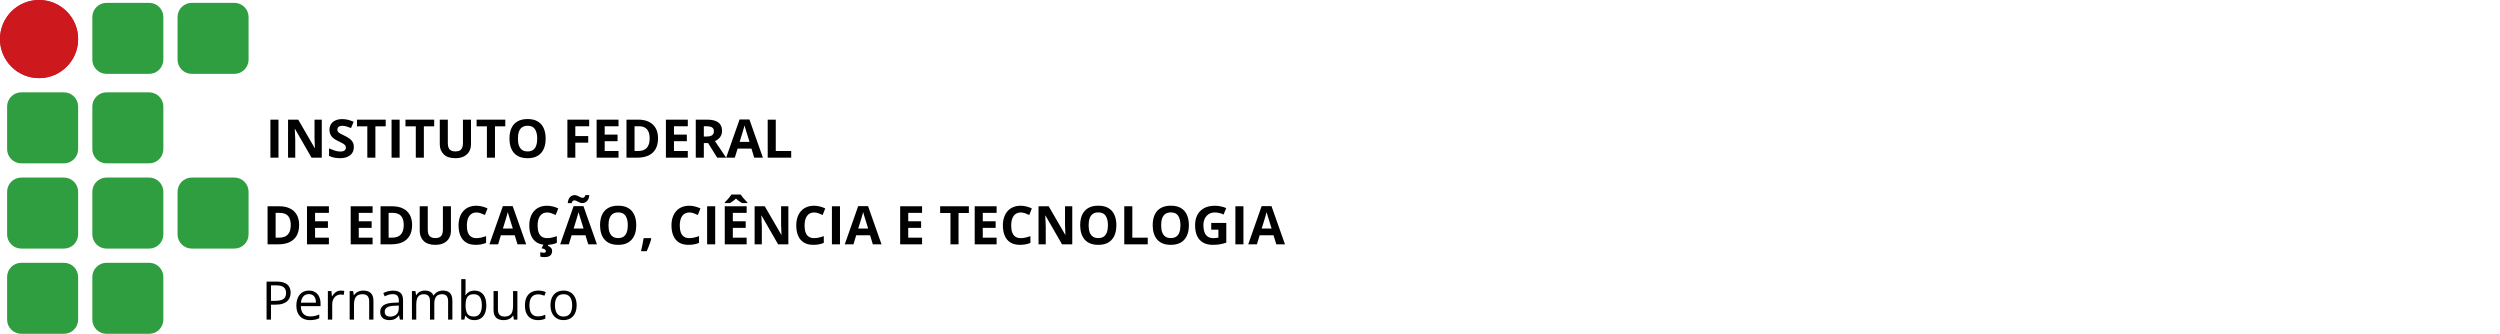
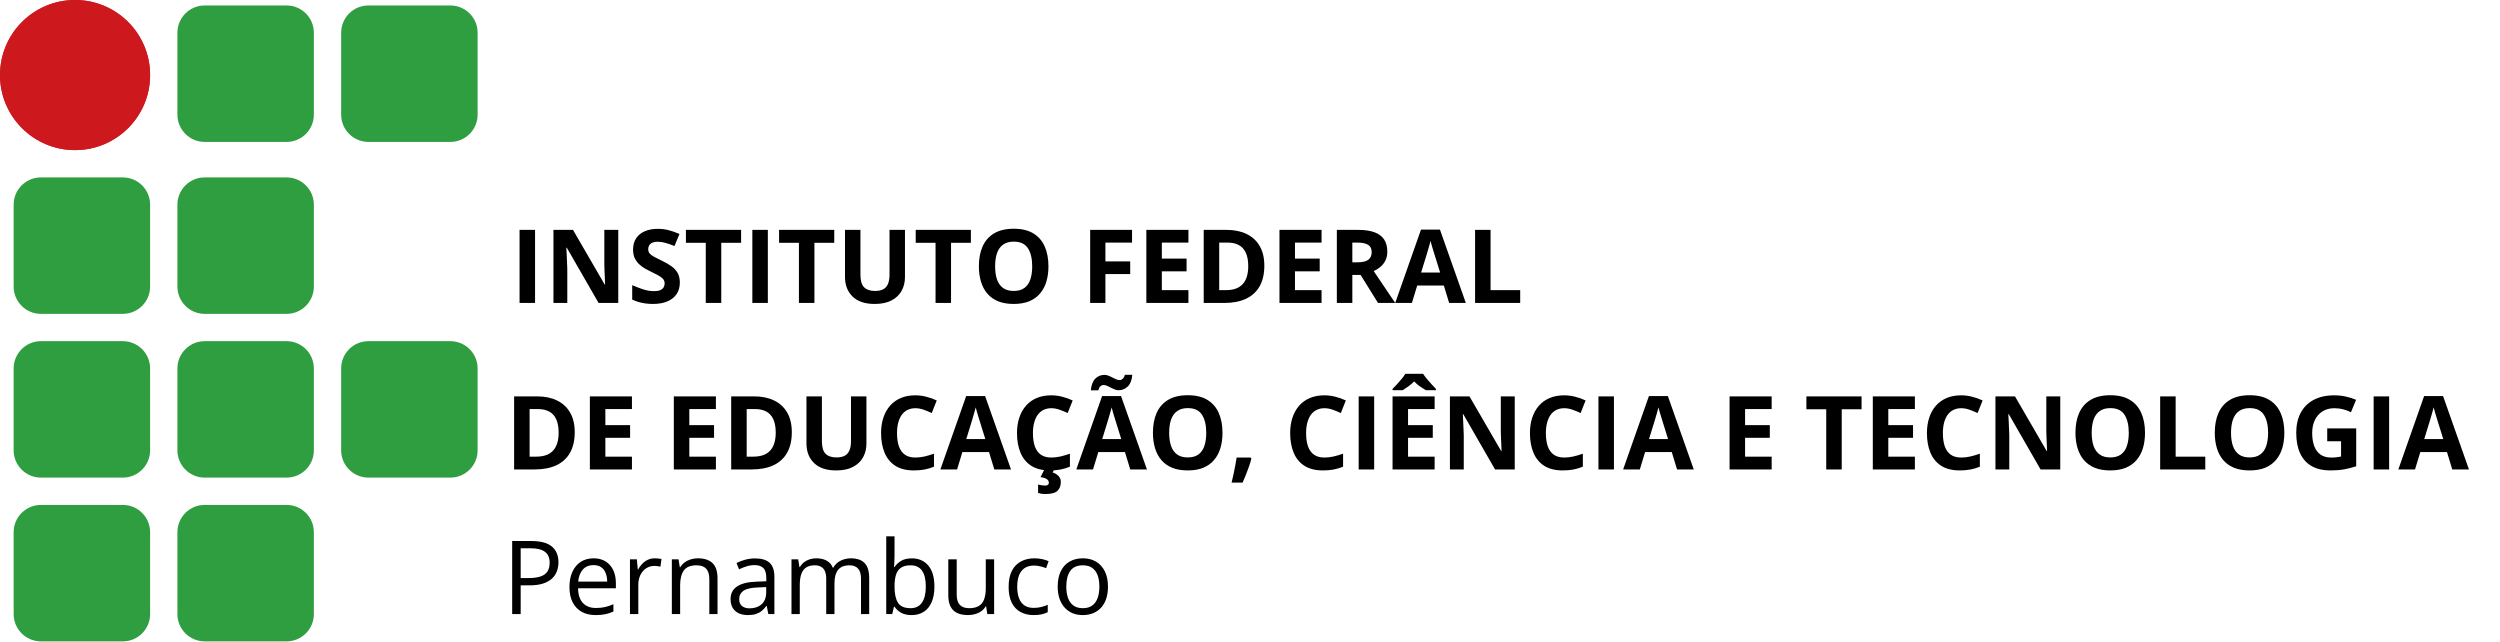
- <svg xmlns="http://www.w3.org/2000/svg" width="1760" height="235" viewBox="0 0 1760 235" fill="none">
+ <svg xmlns="http://www.w3.org/2000/svg" width="916" height="235" viewBox="0 0 916 235" fill="none">
  <path d="M194.657 198.23C198.111 198.23 200.632 198.907 202.219 200.262C203.818 201.605 204.618 203.534 204.618 206.049C204.618 207.184 204.428 208.264 204.05 209.29C203.684 210.303 203.086 211.2 202.256 211.981C201.426 212.75 200.333 213.361 198.978 213.812C197.635 214.252 195.987 214.471 194.034 214.471H190.775V225H187.662V198.23H194.657ZM194.364 200.885H190.775V211.798H193.686C195.395 211.798 196.817 211.615 197.953 211.249C199.1 210.883 199.961 210.291 200.534 209.473C201.108 208.643 201.395 207.544 201.395 206.177C201.395 204.395 200.827 203.07 199.692 202.203C198.557 201.324 196.781 200.885 194.364 200.885ZM217.49 204.565C219.199 204.565 220.664 204.944 221.885 205.701C223.105 206.458 224.039 207.52 224.686 208.887C225.333 210.242 225.656 211.829 225.656 213.647V215.533H211.795C211.832 217.889 212.418 219.684 213.553 220.917C214.688 222.15 216.288 222.766 218.351 222.766C219.62 222.766 220.743 222.65 221.72 222.418C222.696 222.186 223.709 221.844 224.759 221.393V224.066C223.746 224.518 222.739 224.847 221.738 225.055C220.749 225.262 219.577 225.366 218.222 225.366C216.294 225.366 214.609 224.976 213.169 224.194C211.74 223.401 210.63 222.241 209.836 220.715C209.043 219.189 208.646 217.322 208.646 215.112C208.646 212.952 209.006 211.084 209.726 209.509C210.459 207.922 211.484 206.702 212.802 205.847C214.133 204.993 215.696 204.565 217.49 204.565ZM217.453 207.056C215.83 207.056 214.536 207.587 213.572 208.649C212.607 209.711 212.033 211.194 211.85 213.098H222.47C222.458 211.902 222.269 210.852 221.903 209.949C221.549 209.033 221.006 208.325 220.273 207.825C219.541 207.312 218.601 207.056 217.453 207.056ZM239.939 204.565C240.342 204.565 240.763 204.59 241.202 204.639C241.642 204.675 242.032 204.73 242.374 204.803L241.99 207.623C241.66 207.538 241.294 207.471 240.891 207.422C240.488 207.373 240.11 207.349 239.756 207.349C238.95 207.349 238.187 207.513 237.467 207.843C236.759 208.16 236.136 208.624 235.599 209.235C235.062 209.833 234.641 210.559 234.336 211.414C234.031 212.256 233.878 213.196 233.878 214.233V225H230.82V204.932H233.347L233.677 208.63H233.805C234.22 207.886 234.72 207.208 235.306 206.598C235.892 205.975 236.57 205.481 237.339 205.115C238.12 204.749 238.987 204.565 239.939 204.565ZM255.667 204.565C258.048 204.565 259.848 205.151 261.069 206.323C262.29 207.483 262.9 209.351 262.9 211.926V225H259.897V212.128C259.897 210.455 259.513 209.204 258.744 208.374C257.987 207.544 256.821 207.129 255.246 207.129C253.025 207.129 251.462 207.758 250.559 209.015C249.656 210.272 249.204 212.097 249.204 214.49V225H246.164V204.932H248.618L249.076 207.825H249.24C249.668 207.117 250.211 206.525 250.87 206.049C251.529 205.56 252.268 205.194 253.086 204.95C253.904 204.694 254.764 204.565 255.667 204.565ZM276.67 204.602C279.062 204.602 280.838 205.139 281.998 206.213C283.158 207.288 283.738 209.003 283.738 211.359V225H281.522L280.936 222.034H280.79C280.228 222.766 279.642 223.383 279.032 223.883C278.421 224.371 277.713 224.744 276.908 225C276.114 225.244 275.138 225.366 273.978 225.366C272.757 225.366 271.671 225.153 270.719 224.725C269.779 224.298 269.034 223.651 268.485 222.784C267.948 221.918 267.679 220.819 267.679 219.489C267.679 217.487 268.473 215.948 270.06 214.874C271.646 213.8 274.063 213.214 277.311 213.116L280.771 212.97V211.743C280.771 210.01 280.399 208.795 279.654 208.099C278.91 207.404 277.86 207.056 276.505 207.056C275.455 207.056 274.454 207.208 273.502 207.513C272.55 207.819 271.646 208.179 270.792 208.594L269.858 206.287C270.761 205.823 271.799 205.426 272.971 205.096C274.143 204.767 275.376 204.602 276.67 204.602ZM280.735 215.112L277.677 215.24C275.174 215.338 273.41 215.747 272.385 216.467C271.36 217.188 270.847 218.207 270.847 219.525C270.847 220.673 271.195 221.521 271.891 222.07C272.586 222.62 273.508 222.894 274.656 222.894C276.438 222.894 277.896 222.4 279.032 221.411C280.167 220.422 280.735 218.939 280.735 216.962V215.112ZM311.789 204.565C313.999 204.565 315.665 205.145 316.788 206.305C317.911 207.452 318.473 209.302 318.473 211.853V225H315.47V212C315.47 210.376 315.116 209.161 314.408 208.356C313.712 207.538 312.674 207.129 311.295 207.129C309.354 207.129 307.944 207.69 307.065 208.813C306.186 209.937 305.747 211.591 305.747 213.776V225H302.726V212C302.726 210.913 302.567 210.01 302.25 209.29C301.944 208.569 301.48 208.032 300.858 207.678C300.248 207.312 299.472 207.129 298.532 207.129C297.202 207.129 296.134 207.404 295.328 207.953C294.522 208.502 293.937 209.32 293.57 210.406C293.216 211.481 293.039 212.805 293.039 214.38V225H290V204.932H292.453L292.911 207.77H293.076C293.479 207.074 293.985 206.488 294.596 206.012C295.206 205.536 295.89 205.176 296.646 204.932C297.403 204.688 298.209 204.565 299.063 204.565C300.589 204.565 301.865 204.852 302.89 205.426C303.928 205.988 304.679 206.848 305.143 208.008H305.307C305.967 206.848 306.87 205.988 308.017 205.426C309.165 204.852 310.422 204.565 311.789 204.565ZM327.756 196.509V203.632C327.756 204.449 327.732 205.243 327.683 206.012C327.646 206.781 327.616 207.379 327.591 207.806H327.756C328.305 206.903 329.099 206.14 330.136 205.518C331.174 204.895 332.499 204.584 334.11 204.584C336.625 204.584 338.626 205.457 340.116 207.202C341.617 208.936 342.368 211.517 342.368 214.948C342.368 217.206 342.026 219.11 341.343 220.66C340.659 222.211 339.695 223.383 338.449 224.176C337.204 224.969 335.733 225.366 334.037 225.366C332.45 225.366 331.144 225.073 330.118 224.487C329.105 223.889 328.324 223.163 327.774 222.308H327.536L326.914 225H324.717V196.509H327.756ZM333.615 207.129C332.163 207.129 331.009 207.416 330.155 207.99C329.3 208.551 328.684 209.406 328.305 210.553C327.939 211.688 327.756 213.129 327.756 214.874V215.039C327.756 217.566 328.177 219.501 329.02 220.844C329.862 222.174 331.394 222.839 333.615 222.839C335.483 222.839 336.881 222.156 337.809 220.789C338.749 219.421 339.219 217.468 339.219 214.929C339.219 212.341 338.755 210.394 337.827 209.088C336.911 207.782 335.508 207.129 333.615 207.129ZM364.249 204.932V225H361.759L361.319 222.18H361.155C360.74 222.876 360.202 223.462 359.543 223.938C358.884 224.414 358.139 224.768 357.309 225C356.491 225.244 355.619 225.366 354.691 225.366C353.104 225.366 351.773 225.11 350.699 224.597C349.625 224.084 348.813 223.291 348.264 222.217C347.727 221.143 347.458 219.763 347.458 218.079V204.932H350.534V217.859C350.534 219.531 350.913 220.782 351.67 221.613C352.427 222.43 353.58 222.839 355.13 222.839C356.62 222.839 357.804 222.559 358.683 221.997C359.574 221.436 360.215 220.612 360.605 219.525C360.996 218.427 361.191 217.084 361.191 215.497V204.932H364.249ZM378.714 225.366C376.908 225.366 375.315 224.994 373.935 224.249C372.556 223.505 371.482 222.369 370.713 220.844C369.944 219.318 369.559 217.395 369.559 215.076C369.559 212.646 369.962 210.663 370.768 209.125C371.585 207.574 372.708 206.427 374.137 205.682C375.565 204.938 377.188 204.565 379.007 204.565C380.008 204.565 380.973 204.669 381.9 204.877C382.84 205.072 383.609 205.322 384.208 205.627L383.292 208.173C382.682 207.928 381.974 207.709 381.168 207.513C380.375 207.318 379.63 207.22 378.934 207.22C377.542 207.22 376.383 207.52 375.455 208.118C374.54 208.716 373.85 209.595 373.386 210.754C372.934 211.914 372.708 213.342 372.708 215.039C372.708 216.663 372.928 218.048 373.368 219.196C373.819 220.343 374.485 221.222 375.364 221.832C376.255 222.43 377.365 222.729 378.696 222.729C379.758 222.729 380.716 222.62 381.571 222.4C382.425 222.168 383.2 221.899 383.896 221.594V224.304C383.225 224.646 382.474 224.908 381.644 225.092C380.826 225.275 379.85 225.366 378.714 225.366ZM405.96 214.929C405.96 216.577 405.747 218.048 405.32 219.342C404.892 220.636 404.276 221.729 403.47 222.62C402.665 223.511 401.688 224.194 400.541 224.67C399.405 225.134 398.117 225.366 396.677 225.366C395.334 225.366 394.101 225.134 392.978 224.67C391.867 224.194 390.903 223.511 390.085 222.62C389.28 221.729 388.651 220.636 388.199 219.342C387.76 218.048 387.54 216.577 387.54 214.929C387.54 212.732 387.912 210.864 388.657 209.326C389.402 207.776 390.464 206.598 391.843 205.792C393.235 204.974 394.889 204.565 396.805 204.565C398.636 204.565 400.235 204.974 401.603 205.792C402.982 206.61 404.05 207.794 404.807 209.344C405.576 210.883 405.96 212.744 405.96 214.929ZM390.689 214.929C390.689 216.541 390.903 217.938 391.33 219.122C391.758 220.306 392.417 221.222 393.308 221.869C394.199 222.516 395.346 222.839 396.75 222.839C398.142 222.839 399.283 222.516 400.174 221.869C401.078 221.222 401.743 220.306 402.17 219.122C402.597 217.938 402.811 216.541 402.811 214.929C402.811 213.33 402.597 211.951 402.17 210.791C401.743 209.619 401.084 208.716 400.193 208.081C399.302 207.446 398.148 207.129 396.732 207.129C394.645 207.129 393.113 207.819 392.136 209.198C391.172 210.577 390.689 212.488 390.689 214.929Z" fill="black" />
  <rect x="5" y="65" width="50" height="50" rx="10" fill="#2F9E41" />
  <rect x="65" y="2" width="50" height="50" rx="10" fill="#2F9E41" />
  <rect x="125" y="2" width="50" height="50" rx="10" fill="#2F9E41" />
  <rect x="65" y="185" width="50" height="50" rx="10" fill="#2F9E41" />
  <rect x="125" y="125" width="50" height="50" rx="10" fill="#2F9E41" />
  <rect x="65" y="125" width="50" height="50" rx="10" fill="#2F9E41" />
  <rect x="65" y="65" width="50" height="50" rx="10" fill="#2F9E41" />
  <rect x="5" y="185" width="50" height="50" rx="10" fill="#2F9E41" />
  <rect x="5" y="125" width="50" height="50" rx="10" fill="#2F9E41" />
  <rect width="55" height="55" rx="27.5" fill="#CD191E" />
  <rect width="55" height="55" rx="27.5" fill="#CD191E" />
  <path d="M210.58 158.359C210.58 161.374 210 163.895 208.84 165.921C207.693 167.935 206.027 169.455 203.842 170.48C201.656 171.493 199.026 172 195.95 172H188.369V145.23H196.774C199.581 145.23 202.017 145.73 204.08 146.731C206.143 147.72 207.742 149.191 208.877 151.144C210.012 153.085 210.58 155.49 210.58 158.359ZM204.684 158.505C204.684 156.528 204.391 154.904 203.805 153.635C203.231 152.353 202.377 151.407 201.241 150.796C200.118 150.186 198.727 149.881 197.067 149.881H194.045V167.312H196.481C199.252 167.312 201.309 166.574 202.651 165.097C204.006 163.62 204.684 161.423 204.684 158.505ZM231.545 172H216.128V145.23H231.545V149.881H221.804V155.759H230.868V160.409H221.804V167.312H231.545V172ZM262.307 172H246.89V145.23H262.307V149.881H252.566V155.759H261.63V160.409H252.566V167.312H262.307V172ZM290.121 158.359C290.121 161.374 289.541 163.895 288.381 165.921C287.234 167.935 285.568 169.455 283.383 170.48C281.198 171.493 278.567 172 275.491 172H267.91V145.23H276.315C279.122 145.23 281.558 145.73 283.621 146.731C285.684 147.72 287.283 149.191 288.418 151.144C289.553 153.085 290.121 155.49 290.121 158.359ZM284.225 158.505C284.225 156.528 283.932 154.904 283.346 153.635C282.772 152.353 281.918 151.407 280.782 150.796C279.659 150.186 278.268 149.881 276.608 149.881H273.586V167.312H276.022C278.793 167.312 280.85 166.574 282.192 165.097C283.547 163.62 284.225 161.423 284.225 158.505ZM317.458 145.23V162.552C317.458 164.395 317.05 166.061 316.232 167.551C315.426 169.028 314.199 170.199 312.551 171.066C310.916 171.933 308.853 172.366 306.362 172.366C302.822 172.366 300.125 171.463 298.269 169.656C296.414 167.85 295.486 165.457 295.486 162.479V145.23H301.144V161.618C301.144 163.827 301.595 165.378 302.499 166.269C303.402 167.16 304.739 167.605 306.509 167.605C307.754 167.605 308.761 167.392 309.53 166.965C310.311 166.537 310.885 165.878 311.251 164.987C311.617 164.096 311.801 162.961 311.801 161.581V145.23H317.458ZM335.385 149.57C334.298 149.57 333.334 149.783 332.491 150.21C331.661 150.625 330.959 151.23 330.386 152.023C329.824 152.817 329.397 153.775 329.104 154.898C328.811 156.021 328.665 157.284 328.665 158.688C328.665 160.58 328.896 162.198 329.36 163.541C329.836 164.871 330.569 165.89 331.558 166.598C332.546 167.294 333.822 167.642 335.385 167.642C336.471 167.642 337.557 167.52 338.644 167.276C339.742 167.032 340.933 166.684 342.214 166.232V170.993C341.03 171.481 339.865 171.829 338.717 172.037C337.57 172.256 336.282 172.366 334.854 172.366C332.095 172.366 329.824 171.799 328.042 170.663C326.272 169.516 324.96 167.917 324.105 165.866C323.251 163.803 322.823 161.398 322.823 158.652C322.823 156.625 323.098 154.77 323.647 153.085C324.197 151.401 325.002 149.942 326.064 148.709C327.126 147.476 328.439 146.524 330.001 145.853C331.564 145.181 333.358 144.845 335.385 144.845C336.715 144.845 338.046 145.016 339.376 145.358C340.719 145.688 342.001 146.146 343.221 146.731L341.39 151.346C340.389 150.87 339.382 150.455 338.369 150.101C337.356 149.747 336.361 149.57 335.385 149.57ZM364.315 172L362.374 165.628H352.615L350.674 172H344.558L354.006 145.12H360.946L370.431 172H364.315ZM361.019 160.867L359.078 154.642C358.956 154.227 358.792 153.696 358.584 153.049C358.389 152.389 358.187 151.724 357.98 151.053C357.784 150.369 357.626 149.777 357.504 149.277C357.382 149.777 357.211 150.4 356.991 151.144C356.783 151.877 356.582 152.573 356.387 153.232C356.191 153.891 356.051 154.361 355.966 154.642L354.043 160.867H361.019ZM385.189 149.57C384.103 149.57 383.138 149.783 382.296 150.21C381.466 150.625 380.764 151.23 380.19 152.023C379.629 152.817 379.202 153.775 378.909 154.898C378.616 156.021 378.469 157.284 378.469 158.688C378.469 160.58 378.701 162.198 379.165 163.541C379.641 164.871 380.374 165.89 381.362 166.598C382.351 167.294 383.627 167.642 385.189 167.642C386.276 167.642 387.362 167.52 388.448 167.276C389.547 167.032 390.737 166.684 392.019 166.232V170.993C390.835 171.481 389.669 171.829 388.522 172.037C387.374 172.256 386.086 172.366 384.658 172.366C381.899 172.366 379.629 171.799 377.847 170.663C376.077 169.516 374.764 167.917 373.91 165.866C373.055 163.803 372.628 161.398 372.628 158.652C372.628 156.625 372.903 154.77 373.452 153.085C374.001 151.401 374.807 149.942 375.869 148.709C376.931 147.476 378.243 146.524 379.806 145.853C381.368 145.181 383.163 144.845 385.189 144.845C386.52 144.845 387.85 145.016 389.181 145.358C390.524 145.688 391.805 146.146 393.026 146.731L391.195 151.346C390.194 150.87 389.187 150.455 388.174 150.101C387.161 149.747 386.166 149.57 385.189 149.57ZM388.687 176.578C388.687 177.981 388.278 179.068 387.46 179.837C386.642 180.618 385.165 181.009 383.029 181.009C382.479 181.009 381.985 180.972 381.545 180.899C381.106 180.826 380.709 180.734 380.355 180.624V177.548C380.709 177.634 381.143 177.719 381.655 177.804C382.168 177.89 382.607 177.933 382.974 177.933C383.328 177.933 383.633 177.847 383.889 177.676C384.158 177.518 384.292 177.225 384.292 176.797C384.292 176.346 384.066 175.943 383.615 175.589C383.163 175.235 382.375 174.979 381.252 174.82L382.681 172H386.215L385.72 173.117C386.221 173.276 386.697 173.508 387.148 173.813C387.6 174.13 387.966 174.515 388.247 174.966C388.54 175.43 388.687 175.967 388.687 176.578ZM414.12 172L412.179 165.628H402.419L400.479 172H394.363L403.811 145.12H410.751L420.236 172H414.12ZM410.824 160.867L408.883 154.642C408.761 154.227 408.596 153.696 408.389 153.049C408.193 152.389 407.992 151.724 407.784 151.053C407.589 150.369 407.43 149.777 407.308 149.277C407.186 149.777 407.015 150.4 406.796 151.144C406.588 151.877 406.387 152.573 406.191 153.232C405.996 153.891 405.856 154.361 405.77 154.642L403.848 160.867H410.824ZM399.691 143.014C399.764 142.038 399.941 141.196 400.222 140.488C400.503 139.767 400.869 139.181 401.321 138.73C401.772 138.266 402.279 137.924 402.841 137.704C403.414 137.472 404.025 137.356 404.672 137.356C405.172 137.356 405.66 137.454 406.136 137.649C406.625 137.833 407.101 138.052 407.565 138.309C408.041 138.565 408.505 138.791 408.956 138.986C409.42 139.169 409.872 139.261 410.311 139.261C410.677 139.261 411.031 139.102 411.373 138.785C411.727 138.455 411.984 137.967 412.142 137.32H414.871C414.724 139.249 414.175 140.677 413.223 141.604C412.271 142.52 411.16 142.978 409.89 142.978C409.39 142.978 408.895 142.88 408.407 142.685C407.931 142.49 407.455 142.27 406.979 142.026C406.515 141.769 406.057 141.543 405.605 141.348C405.154 141.153 404.708 141.055 404.269 141.055C403.89 141.055 403.524 141.22 403.17 141.55C402.828 141.867 402.578 142.355 402.419 143.014H399.691ZM447.921 158.578C447.921 160.641 447.665 162.521 447.152 164.218C446.639 165.903 445.858 167.355 444.808 168.576C443.771 169.797 442.452 170.737 440.853 171.396C439.254 172.043 437.362 172.366 435.177 172.366C432.992 172.366 431.1 172.043 429.501 171.396C427.902 170.737 426.577 169.797 425.527 168.576C424.49 167.355 423.715 165.896 423.202 164.2C422.689 162.503 422.433 160.617 422.433 158.542C422.433 155.771 422.885 153.36 423.788 151.309C424.703 149.246 426.107 147.647 427.999 146.512C429.891 145.376 432.296 144.809 435.214 144.809C438.119 144.809 440.505 145.376 442.373 146.512C444.253 147.647 445.645 149.246 446.548 151.309C447.463 153.372 447.921 155.795 447.921 158.578ZM428.384 158.578C428.384 160.446 428.616 162.057 429.08 163.412C429.556 164.755 430.294 165.793 431.295 166.525C432.296 167.245 433.59 167.605 435.177 167.605C436.788 167.605 438.094 167.245 439.095 166.525C440.096 165.793 440.823 164.755 441.274 163.412C441.738 162.057 441.97 160.446 441.97 158.578C441.97 155.771 441.445 153.561 440.396 151.95C439.346 150.339 437.618 149.533 435.214 149.533C433.615 149.533 432.308 149.899 431.295 150.632C430.294 151.352 429.556 152.389 429.08 153.744C428.616 155.087 428.384 156.698 428.384 158.578ZM458.23 167.642L458.505 168.063C458.285 168.942 457.998 169.888 457.644 170.901C457.302 171.915 456.924 172.928 456.509 173.941C456.106 174.954 455.697 175.918 455.282 176.834H451.254C451.498 175.845 451.736 174.808 451.968 173.721C452.2 172.635 452.413 171.567 452.609 170.517C452.816 169.467 452.981 168.509 453.103 167.642H458.23ZM485.275 149.57C484.188 149.57 483.224 149.783 482.382 150.21C481.552 150.625 480.85 151.23 480.276 152.023C479.714 152.817 479.287 153.775 478.994 154.898C478.701 156.021 478.555 157.284 478.555 158.688C478.555 160.58 478.787 162.198 479.25 163.541C479.727 164.871 480.459 165.89 481.448 166.598C482.437 167.294 483.712 167.642 485.275 167.642C486.361 167.642 487.448 167.52 488.534 167.276C489.633 167.032 490.823 166.684 492.104 166.232V170.993C490.92 171.481 489.755 171.829 488.607 172.037C487.46 172.256 486.172 172.366 484.744 172.366C481.985 172.366 479.714 171.799 477.932 170.663C476.162 169.516 474.85 167.917 473.995 165.866C473.141 163.803 472.714 161.398 472.714 158.652C472.714 156.625 472.988 154.77 473.538 153.085C474.087 151.401 474.893 149.942 475.955 148.709C477.017 147.476 478.329 146.524 479.891 145.853C481.454 145.181 483.248 144.845 485.275 144.845C486.605 144.845 487.936 145.016 489.266 145.358C490.609 145.688 491.891 146.146 493.112 146.731L491.281 151.346C490.28 150.87 489.272 150.455 488.259 150.101C487.246 149.747 486.251 149.57 485.275 149.57ZM497.817 172V145.23H503.494V172H497.817ZM525.649 172H510.232V145.23H525.649V149.881H515.908V155.759H524.972V160.409H515.908V167.312H525.649V172ZM521.438 136.972C521.792 137.533 522.25 138.156 522.811 138.84C523.385 139.523 523.971 140.188 524.569 140.835C525.167 141.482 525.686 142.032 526.125 142.483V142.978H522.427C521.768 142.587 521.047 142.123 520.266 141.586C519.497 141.037 518.789 140.427 518.142 139.755C517.483 140.427 516.781 141.031 516.036 141.568C515.292 142.093 514.596 142.563 513.949 142.978H510.232V142.483C510.696 142.02 511.227 141.47 511.825 140.835C512.423 140.188 513.003 139.523 513.564 138.84C514.126 138.156 514.578 137.533 514.919 136.972H521.438ZM555.001 172H547.787L536.141 151.749H535.977C536.025 152.591 536.068 153.439 536.105 154.294C536.141 155.148 536.178 156.003 536.215 156.857C536.251 157.699 536.288 158.548 536.324 159.402V172H531.252V145.23H538.412L550.039 165.28H550.167C550.143 164.45 550.112 163.626 550.076 162.808C550.039 161.99 550.002 161.172 549.966 160.354C549.941 159.537 549.917 158.719 549.893 157.901V145.23H555.001V172ZM573.129 149.57C572.042 149.57 571.078 149.783 570.236 150.21C569.406 150.625 568.704 151.23 568.13 152.023C567.568 152.817 567.141 153.775 566.848 154.898C566.555 156.021 566.409 157.284 566.409 158.688C566.409 160.58 566.641 162.198 567.104 163.541C567.581 164.871 568.313 165.89 569.302 166.598C570.291 167.294 571.566 167.642 573.129 167.642C574.215 167.642 575.302 167.52 576.388 167.276C577.487 167.032 578.677 166.684 579.958 166.232V170.993C578.774 171.481 577.609 171.829 576.461 172.037C575.314 172.256 574.026 172.366 572.598 172.366C569.839 172.366 567.568 171.799 565.786 170.663C564.016 169.516 562.704 167.917 561.849 165.866C560.995 163.803 560.568 161.398 560.568 158.652C560.568 156.625 560.842 154.77 561.392 153.085C561.941 151.401 562.747 149.942 563.809 148.709C564.871 147.476 566.183 146.524 567.745 145.853C569.308 145.181 571.102 144.845 573.129 144.845C574.459 144.845 575.79 145.016 577.12 145.358C578.463 145.688 579.745 146.146 580.966 146.731L579.135 151.346C578.134 150.87 577.126 150.455 576.113 150.101C575.1 149.747 574.105 149.57 573.129 149.57ZM585.671 172V145.23H591.348V172H585.671ZM614.474 172L612.533 165.628H602.773L600.833 172H594.717L604.165 145.12H611.105L620.59 172H614.474ZM611.178 160.867L609.237 154.642C609.115 154.227 608.95 153.696 608.743 153.049C608.547 152.389 608.346 151.724 608.138 151.053C607.943 150.369 607.784 149.777 607.662 149.277C607.54 149.777 607.369 150.4 607.15 151.144C606.942 151.877 606.741 152.573 606.545 153.232C606.35 153.891 606.21 154.361 606.124 154.642L604.202 160.867H611.178ZM649.136 172H633.718V145.23H649.136V149.881H639.395V155.759H648.458V160.409H639.395V167.312H649.136V172ZM674.807 172H669.131V149.954H661.862V145.23H682.076V149.954H674.807V172ZM701.614 172H686.196V145.23H701.614V149.881H691.873V155.759H700.936V160.409H691.873V167.312H701.614V172ZM718.588 149.57C717.501 149.57 716.537 149.783 715.695 150.21C714.865 150.625 714.163 151.23 713.589 152.023C713.027 152.817 712.6 153.775 712.307 154.898C712.014 156.021 711.868 157.284 711.868 158.688C711.868 160.58 712.1 162.198 712.563 163.541C713.04 164.871 713.772 165.89 714.761 166.598C715.75 167.294 717.025 167.642 718.588 167.642C719.674 167.642 720.76 167.52 721.847 167.276C722.946 167.032 724.136 166.684 725.417 166.232V170.993C724.233 171.481 723.068 171.829 721.92 172.037C720.773 172.256 719.485 172.366 718.057 172.366C715.298 172.366 713.027 171.799 711.245 170.663C709.475 169.516 708.163 167.917 707.308 165.866C706.454 163.803 706.027 161.398 706.027 158.652C706.027 156.625 706.301 154.77 706.851 153.085C707.4 151.401 708.206 149.942 709.268 148.709C710.33 147.476 711.642 146.524 713.204 145.853C714.767 145.181 716.561 144.845 718.588 144.845C719.918 144.845 721.249 145.016 722.579 145.358C723.922 145.688 725.204 146.146 726.425 146.731L724.594 151.346C723.593 150.87 722.585 150.455 721.572 150.101C720.559 149.747 719.564 149.57 718.588 149.57ZM754.879 172H747.665L736.019 151.749H735.854C735.903 152.591 735.946 153.439 735.983 154.294C736.019 155.148 736.056 156.003 736.093 156.857C736.129 157.699 736.166 158.548 736.202 159.402V172H731.13V145.23H738.29L749.917 165.28H750.045C750.021 164.45 749.99 163.626 749.954 162.808C749.917 161.99 749.88 161.172 749.844 160.354C749.819 159.537 749.795 158.719 749.771 157.901V145.23H754.879V172ZM785.934 158.578C785.934 160.641 785.677 162.521 785.165 164.218C784.652 165.903 783.871 167.355 782.821 168.576C781.783 169.797 780.465 170.737 778.866 171.396C777.267 172.043 775.375 172.366 773.19 172.366C771.005 172.366 769.113 172.043 767.513 171.396C765.914 170.737 764.59 169.797 763.54 168.576C762.502 167.355 761.727 165.896 761.215 164.2C760.702 162.503 760.446 160.617 760.446 158.542C760.446 155.771 760.897 153.36 761.801 151.309C762.716 149.246 764.12 147.647 766.012 146.512C767.904 145.376 770.309 144.809 773.226 144.809C776.132 144.809 778.518 145.376 780.386 146.512C782.266 147.647 783.657 149.246 784.561 151.309C785.476 153.372 785.934 155.795 785.934 158.578ZM766.396 158.578C766.396 160.446 766.628 162.057 767.092 163.412C767.568 164.755 768.307 165.793 769.308 166.525C770.309 167.245 771.603 167.605 773.19 167.605C774.801 167.605 776.107 167.245 777.108 166.525C778.109 165.793 778.835 164.755 779.287 163.412C779.751 162.057 779.983 160.446 779.983 158.578C779.983 155.771 779.458 153.561 778.408 151.95C777.358 150.339 775.631 149.533 773.226 149.533C771.627 149.533 770.321 149.899 769.308 150.632C768.307 151.352 767.568 152.389 767.092 153.744C766.628 155.087 766.396 156.698 766.396 158.578ZM791.482 172V145.23H797.158V167.312H808.016V172H791.482ZM836.984 158.578C836.984 160.641 836.727 162.521 836.215 164.218C835.702 165.903 834.921 167.355 833.871 168.576C832.833 169.797 831.515 170.737 829.916 171.396C828.317 172.043 826.425 172.366 824.24 172.366C822.054 172.366 820.162 172.043 818.563 171.396C816.964 170.737 815.64 169.797 814.59 168.576C813.552 167.355 812.777 165.896 812.264 164.2C811.752 162.503 811.495 160.617 811.495 158.542C811.495 155.771 811.947 153.36 812.85 151.309C813.766 149.246 815.17 147.647 817.062 146.512C818.954 145.376 821.359 144.809 824.276 144.809C827.181 144.809 829.568 145.376 831.436 146.512C833.315 147.647 834.707 149.246 835.61 151.309C836.526 153.372 836.984 155.795 836.984 158.578ZM817.446 158.578C817.446 160.446 817.678 162.057 818.142 163.412C818.618 164.755 819.357 165.793 820.358 166.525C821.359 167.245 822.653 167.605 824.24 167.605C825.851 167.605 827.157 167.245 828.158 166.525C829.159 165.793 829.885 164.755 830.337 163.412C830.801 162.057 831.033 160.446 831.033 158.578C831.033 155.771 830.508 153.561 829.458 151.95C828.408 150.339 826.681 149.533 824.276 149.533C822.677 149.533 821.371 149.899 820.358 150.632C819.357 151.352 818.618 152.389 818.142 153.744C817.678 155.087 817.446 156.698 817.446 158.578ZM852.694 156.967H863.314V170.846C861.91 171.31 860.452 171.683 858.938 171.963C857.424 172.232 855.709 172.366 853.793 172.366C851.132 172.366 848.873 171.841 847.018 170.792C845.162 169.742 843.752 168.191 842.788 166.141C841.824 164.09 841.342 161.569 841.342 158.578C841.342 155.771 841.879 153.342 842.953 151.291C844.039 149.24 845.62 147.653 847.695 146.53C849.783 145.407 852.328 144.845 855.331 144.845C856.747 144.845 858.145 144.998 859.524 145.303C860.903 145.608 862.155 146.005 863.278 146.493L861.392 151.034C860.574 150.619 859.64 150.271 858.59 149.991C857.54 149.71 856.442 149.57 855.294 149.57C853.646 149.57 852.212 149.948 850.991 150.705C849.783 151.462 848.843 152.524 848.171 153.891C847.512 155.246 847.183 156.845 847.183 158.688C847.183 160.434 847.421 161.984 847.897 163.339C848.373 164.682 849.124 165.738 850.149 166.507C851.174 167.264 852.511 167.642 854.159 167.642C854.965 167.642 855.642 167.605 856.191 167.532C856.753 167.447 857.278 167.361 857.766 167.276V161.691H852.694V156.967ZM869.705 172V145.23H875.381V172H869.705ZM898.507 172L896.566 165.628H886.807L884.866 172H878.75L888.198 145.12H895.138L904.623 172H898.507ZM895.211 160.867L893.27 154.642C893.148 154.227 892.983 153.696 892.776 153.049C892.581 152.389 892.379 151.724 892.172 151.053C891.976 150.369 891.818 149.777 891.696 149.277C891.573 149.777 891.403 150.4 891.183 151.144C890.975 151.877 890.774 152.573 890.579 153.232C890.383 153.891 890.243 154.361 890.157 154.642L888.235 160.867H895.211Z" fill="black" />
  <path d="M190.369 111V84.23H196.045V111H190.369ZM226.532 111H219.318L207.673 90.749H207.508C207.557 91.591 207.599 92.439 207.636 93.294C207.673 94.148 207.709 95.003 207.746 95.857C207.782 96.7 207.819 97.548 207.856 98.402V111H202.784V84.23H209.943L221.57 104.28H221.698C221.674 103.45 221.644 102.626 221.607 101.808C221.57 100.99 221.534 100.172 221.497 99.355C221.473 98.537 221.448 97.719 221.424 96.901V84.23H226.532V111ZM249.091 103.566C249.091 105.153 248.707 106.532 247.938 107.704C247.168 108.876 246.045 109.779 244.568 110.414C243.104 111.049 241.321 111.366 239.222 111.366C238.294 111.366 237.385 111.305 236.493 111.183C235.615 111.061 234.766 110.884 233.948 110.652C233.143 110.408 232.374 110.109 231.641 109.755V104.481C232.911 105.043 234.229 105.55 235.596 106.001C236.963 106.453 238.318 106.679 239.661 106.679C240.589 106.679 241.333 106.557 241.895 106.312C242.469 106.068 242.884 105.733 243.14 105.305C243.396 104.878 243.525 104.39 243.525 103.841C243.525 103.169 243.299 102.595 242.847 102.119C242.396 101.643 241.773 101.198 240.979 100.783C240.198 100.368 239.313 99.922 238.324 99.446C237.702 99.153 237.024 98.799 236.292 98.384C235.56 97.957 234.864 97.438 234.205 96.828C233.545 96.217 233.002 95.479 232.575 94.612C232.16 93.733 231.952 92.683 231.952 91.463C231.952 89.864 232.319 88.496 233.051 87.361C233.783 86.226 234.827 85.359 236.182 84.761C237.549 84.151 239.161 83.846 241.016 83.846C242.408 83.846 243.732 84.01 244.99 84.34C246.259 84.657 247.583 85.121 248.963 85.731L247.132 90.144C245.899 89.644 244.794 89.259 243.818 88.991C242.841 88.71 241.846 88.57 240.833 88.57C240.125 88.57 239.521 88.686 239.02 88.918C238.52 89.137 238.141 89.455 237.885 89.87C237.629 90.272 237.5 90.742 237.5 91.279C237.5 91.914 237.684 92.451 238.05 92.891C238.428 93.318 238.99 93.733 239.734 94.136C240.491 94.539 241.431 95.009 242.554 95.546C243.921 96.193 245.087 96.87 246.052 97.578C247.028 98.274 247.779 99.098 248.304 100.05C248.829 100.99 249.091 102.162 249.091 103.566ZM264.271 111H258.594V88.954H251.325V84.23H271.54V88.954H264.271V111ZM275.66 111V84.23H281.336V111H275.66ZM298.401 111H292.725V88.954H285.456V84.23H305.671V88.954H298.401V111ZM331.58 84.23V101.552C331.58 103.395 331.171 105.061 330.353 106.551C329.548 108.028 328.321 109.199 326.673 110.066C325.037 110.933 322.974 111.366 320.484 111.366C316.944 111.366 314.246 110.463 312.391 108.656C310.535 106.85 309.607 104.457 309.607 101.479V84.23H315.265V100.618C315.265 102.827 315.717 104.378 316.62 105.269C317.524 106.16 318.86 106.605 320.63 106.605C321.875 106.605 322.883 106.392 323.652 105.965C324.433 105.537 325.007 104.878 325.373 103.987C325.739 103.096 325.922 101.961 325.922 100.581V84.23H331.58ZM348.462 111H342.786V88.954H335.517V84.23H355.732V88.954H348.462V111ZM384.15 97.578C384.15 99.641 383.893 101.521 383.381 103.218C382.868 104.903 382.087 106.355 381.037 107.576C379.999 108.797 378.681 109.737 377.082 110.396C375.483 111.043 373.591 111.366 371.406 111.366C369.22 111.366 367.328 111.043 365.729 110.396C364.13 109.737 362.806 108.797 361.756 107.576C360.718 106.355 359.943 104.896 359.43 103.2C358.918 101.503 358.661 99.617 358.661 97.542C358.661 94.771 359.113 92.36 360.016 90.309C360.932 88.246 362.336 86.647 364.228 85.512C366.12 84.376 368.525 83.809 371.442 83.809C374.347 83.809 376.734 84.376 378.602 85.512C380.481 86.647 381.873 88.246 382.776 90.309C383.692 92.372 384.15 94.795 384.15 97.578ZM364.612 97.578C364.612 99.446 364.844 101.057 365.308 102.412C365.784 103.755 366.523 104.793 367.524 105.525C368.525 106.245 369.819 106.605 371.406 106.605C373.017 106.605 374.323 106.245 375.324 105.525C376.325 104.793 377.051 103.755 377.503 102.412C377.967 101.057 378.199 99.446 378.199 97.578C378.199 94.771 377.674 92.561 376.624 90.95C375.574 89.339 373.847 88.533 371.442 88.533C369.843 88.533 368.537 88.899 367.524 89.632C366.523 90.352 365.784 91.389 365.308 92.744C364.844 94.087 364.612 95.698 364.612 97.578ZM405.024 111H399.439V84.23H414.783V88.881H405.024V95.784H414.106V100.417H405.024V111ZM435.438 111H420.02V84.23H435.438V88.881H425.696V94.758H434.76V99.409H425.696V106.312H435.438V111ZM463.251 97.359C463.251 100.374 462.671 102.895 461.512 104.921C460.364 106.935 458.698 108.455 456.513 109.48C454.328 110.493 451.697 111 448.621 111H441.041V84.23H449.445C452.253 84.23 454.688 84.731 456.751 85.731C458.814 86.72 460.413 88.191 461.548 90.144C462.684 92.085 463.251 94.49 463.251 97.359ZM457.355 97.505C457.355 95.528 457.062 93.904 456.476 92.635C455.903 91.353 455.048 90.407 453.913 89.796C452.79 89.186 451.398 88.881 449.738 88.881H446.717V106.312H449.152C451.923 106.312 453.98 105.574 455.323 104.097C456.678 102.62 457.355 100.423 457.355 97.505ZM484.217 111H468.799V84.23H484.217V88.881H474.476V94.758H483.539V99.409H474.476V106.312H484.217V111ZM497.62 84.23C500.049 84.23 502.051 84.523 503.626 85.109C505.213 85.695 506.391 86.58 507.16 87.764C507.929 88.948 508.313 90.443 508.313 92.25C508.313 93.471 508.082 94.539 507.618 95.454C507.154 96.37 506.543 97.145 505.787 97.78C505.03 98.415 504.212 98.933 503.333 99.336L511.207 111H504.908L498.517 100.728H495.496V111H489.82V84.23H497.62ZM497.217 88.881H495.496V96.114H497.327C499.207 96.114 500.55 95.802 501.355 95.18C502.173 94.545 502.582 93.617 502.582 92.397C502.582 91.127 502.143 90.224 501.264 89.686C500.397 89.149 499.048 88.881 497.217 88.881ZM530.964 111L529.023 104.628H519.263L517.322 111H511.207L520.655 84.12H527.594L537.079 111H530.964ZM527.668 99.867L525.727 93.642C525.605 93.227 525.44 92.696 525.232 92.049C525.037 91.389 524.836 90.724 524.628 90.053C524.433 89.369 524.274 88.777 524.152 88.277C524.03 88.777 523.859 89.4 523.639 90.144C523.432 90.877 523.23 91.573 523.035 92.232C522.84 92.891 522.699 93.361 522.614 93.642L520.691 99.867H527.668ZM540.467 111V84.23H546.143V106.312H557.001V111H540.467Z" fill="black" />
</svg>
